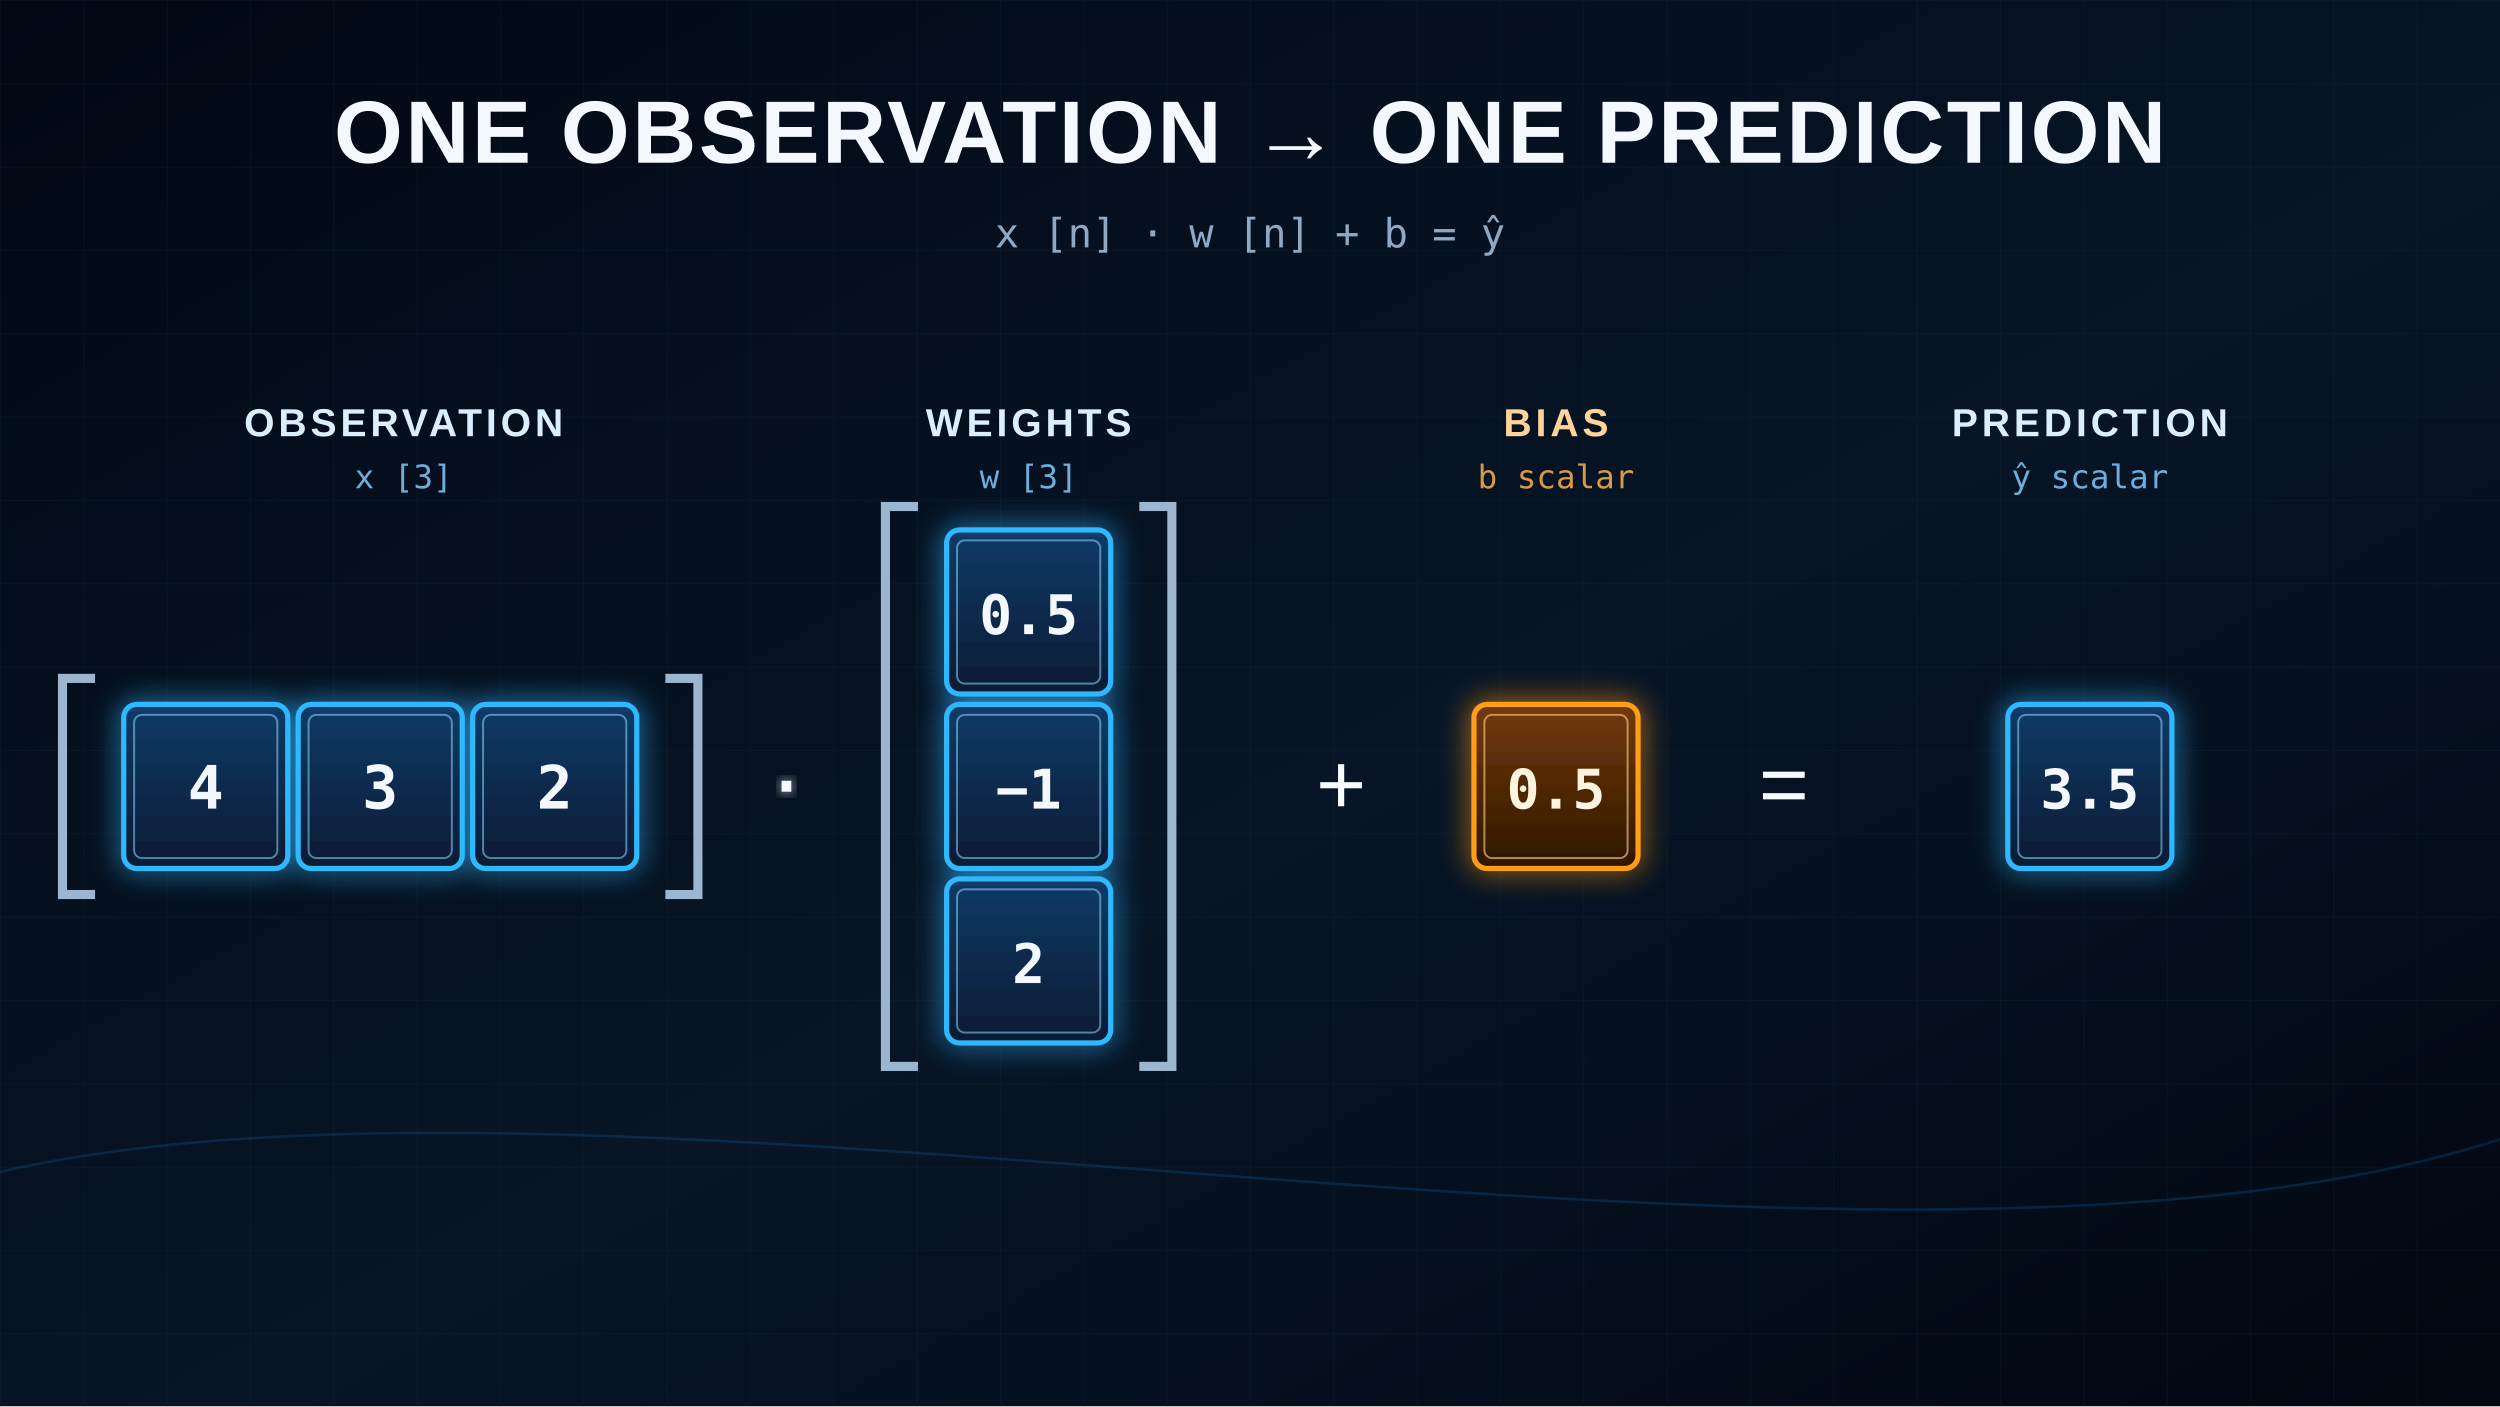
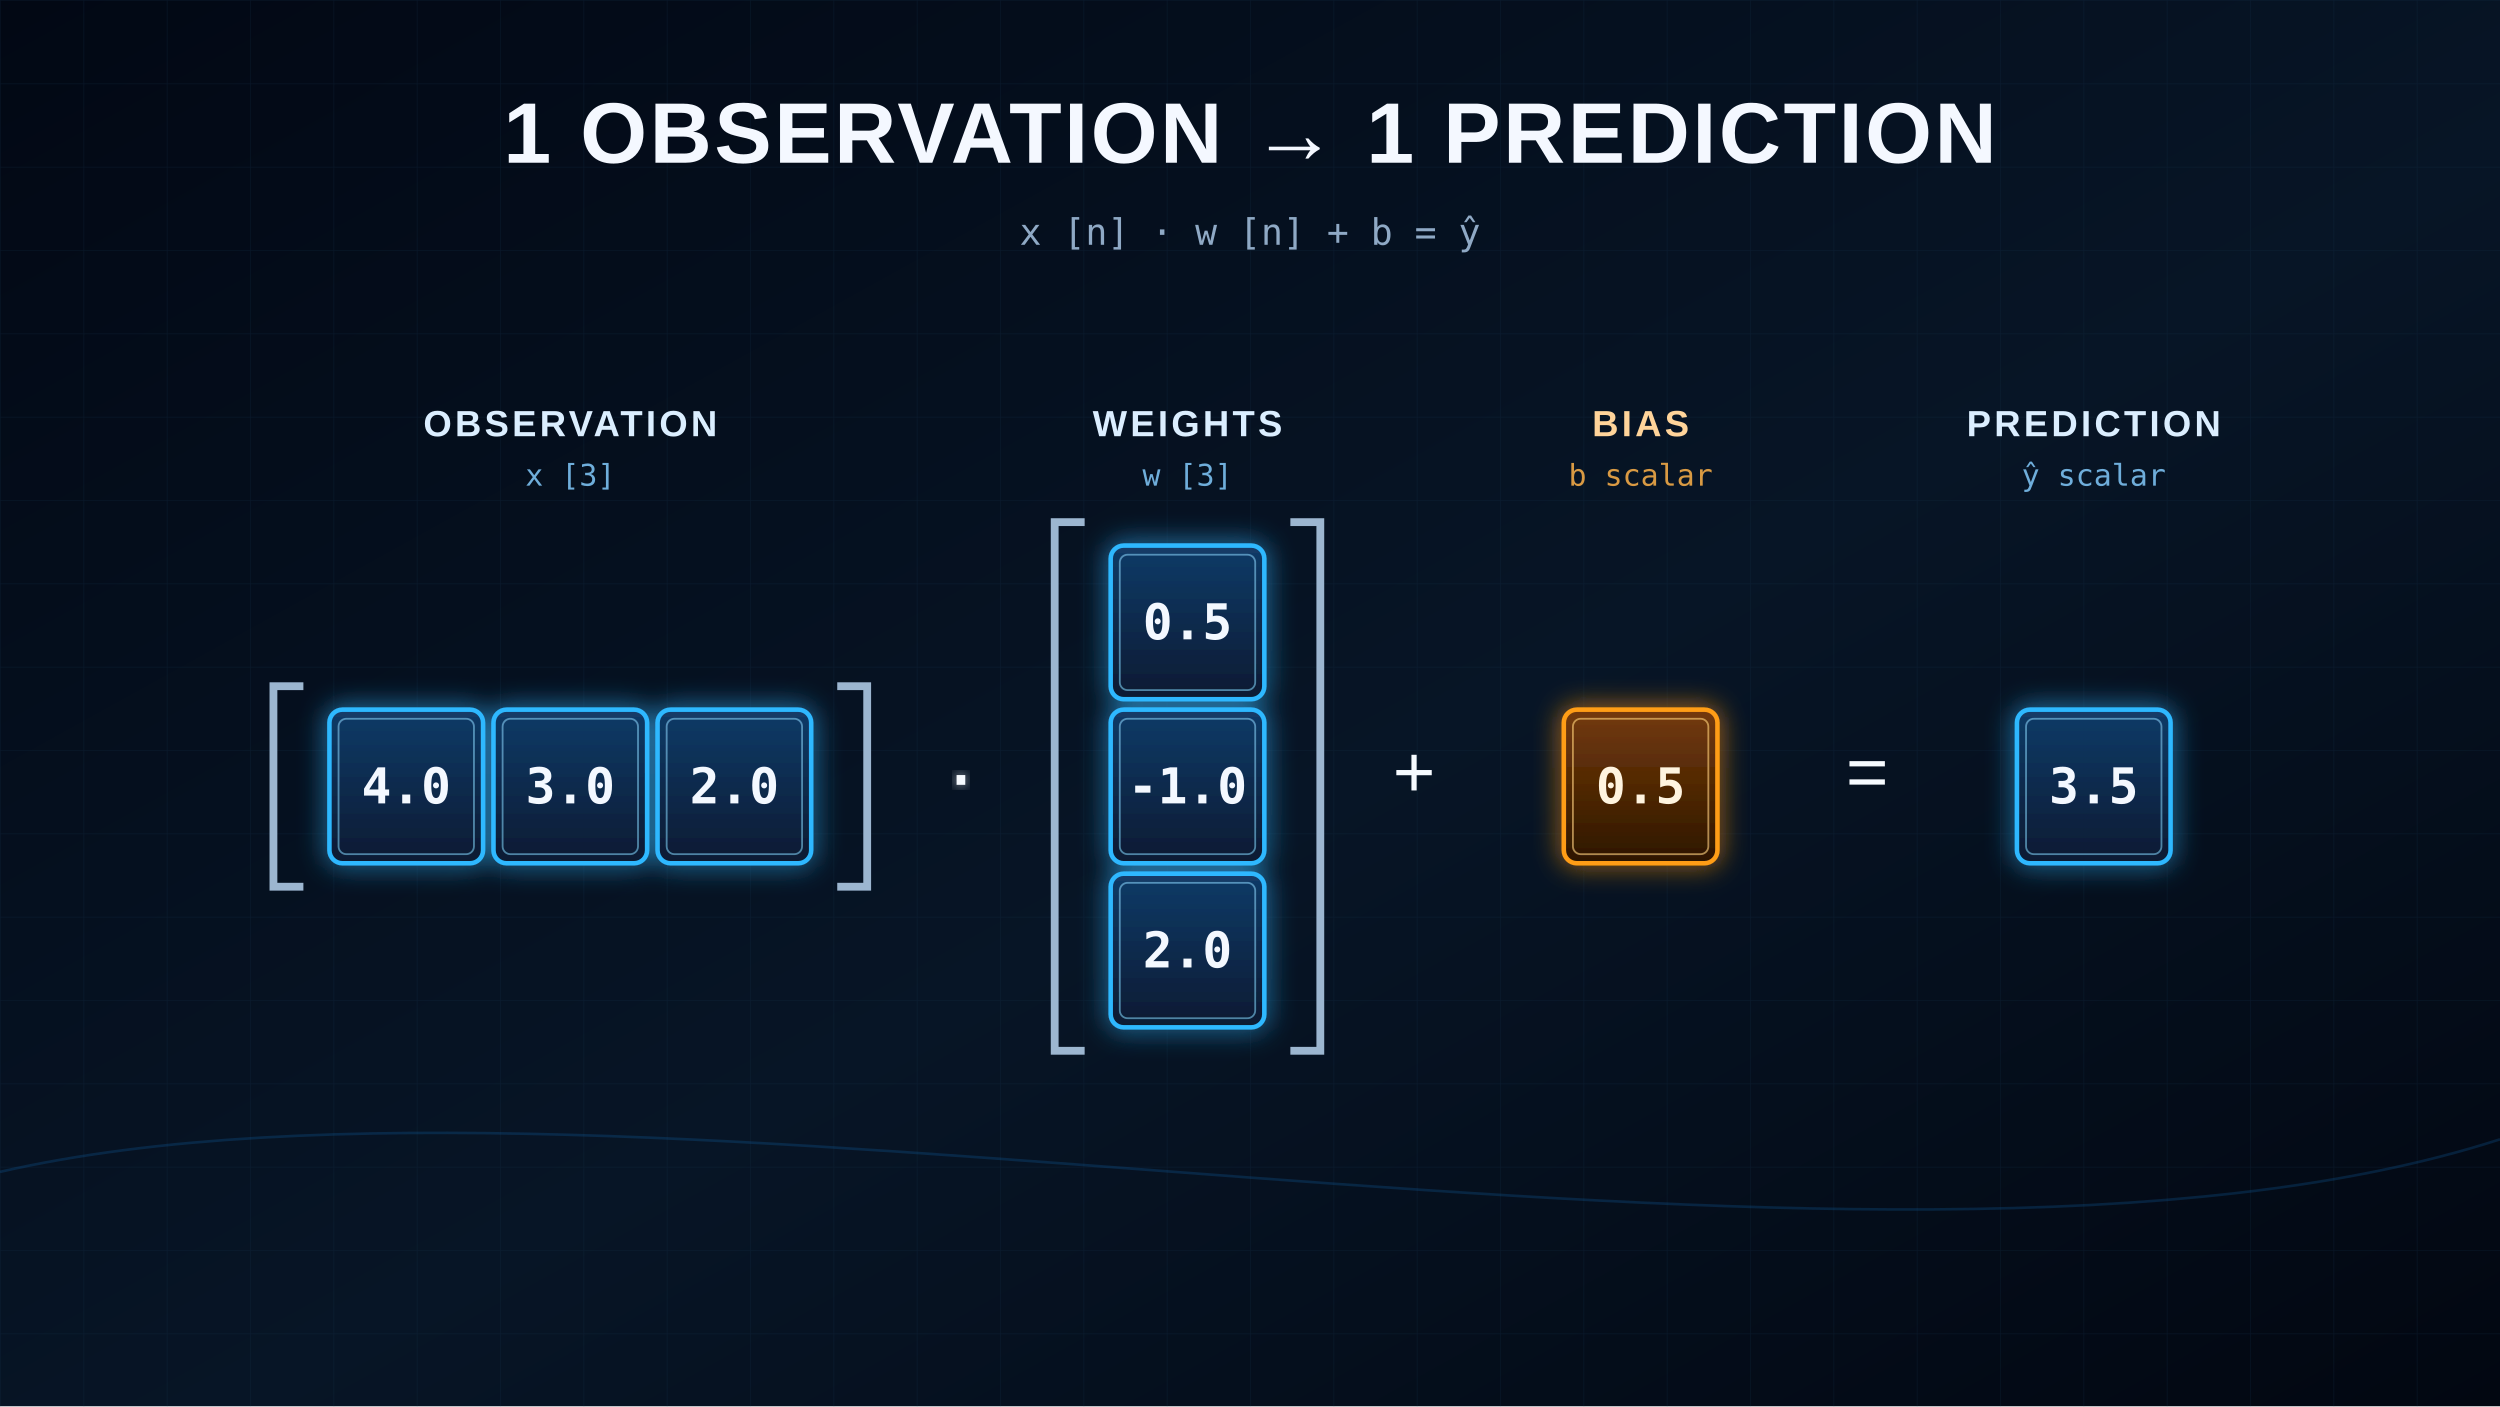
<svg xmlns="http://www.w3.org/2000/svg" width="1920" height="1080" viewBox="0 0 1920 1080">
  <defs>
    <linearGradient id="bg" x1="0" y1="0" x2="1" y2="1">
      <stop offset="0" stop-color="#020814" />
      <stop offset="0.55" stop-color="#071526" />
      <stop offset="1" stop-color="#020711" />
    </linearGradient>
    <linearGradient id="blueCell" x1="0" y1="0" x2="0" y2="1">
      <stop offset="0" stop-color="#123b68" />
      <stop offset="1" stop-color="#071a32" />
    </linearGradient>
    <linearGradient id="orangeCell" x1="0" y1="0" x2="0" y2="1">
      <stop offset="0" stop-color="#743a08" />
      <stop offset="1" stop-color="#2d1604" />
    </linearGradient>
    <pattern id="grid" width="64" height="64" patternUnits="userSpaceOnUse">
      <path d="M64 0H0V64" fill="none" stroke="#16304a" stroke-width="1" opacity="0.32" />
    </pattern>
    <filter id="blueGlow" x="-80%" y="-80%" width="260%" height="260%">
-       <feGaussianBlur stdDeviation="11" result="blur" />
+       <feGaussianBlur stdDeviation="10" result="blur" />
      <feMerge>
        <feMergeNode in="blur" />
        <feMergeNode in="SourceGraphic" />
      </feMerge>
    </filter>
    <filter id="orangeGlow" x="-80%" y="-80%" width="260%" height="260%">
-       <feGaussianBlur stdDeviation="11" result="blur" />
+       <feGaussianBlur stdDeviation="10" result="blur" />
      <feMerge>
        <feMergeNode in="blur" />
        <feMergeNode in="SourceGraphic" />
      </feMerge>
    </filter>
    <filter id="softGlow" x="-50%" y="-50%" width="200%" height="200%">
      <feGaussianBlur stdDeviation="5" result="blur" />
      <feMerge>
        <feMergeNode in="blur" />
        <feMergeNode in="SourceGraphic" />
      </feMerge>
    </filter>
    <g id="blue-cell">
-       <rect width="126" height="126" rx="10" fill="url(#blueCell)" stroke="#2eb8ff" stroke-width="4" />
-       <rect x="8" y="8" width="110" height="110" rx="6" fill="none" stroke="#8ad9ff" stroke-width="1.5" opacity="0.55" />
+       <rect width="118" height="118" rx="10" fill="url(#blueCell)" stroke="#2eb8ff" stroke-width="3.5" />
+       <rect x="7" y="7" width="104" height="104" rx="6" fill="none" stroke="#8ad9ff" stroke-width="1.4" opacity="0.55" />
    </g>
    <g id="orange-cell">
-       <rect width="126" height="126" rx="10" fill="url(#orangeCell)" stroke="#ff9d19" stroke-width="4" />
-       <rect x="8" y="8" width="110" height="110" rx="6" fill="none" stroke="#ffd17d" stroke-width="1.5" opacity="0.62" />
+       <rect width="118" height="118" rx="10" fill="url(#orangeCell)" stroke="#ff9d19" stroke-width="3.5" />
+       <rect x="7" y="7" width="104" height="104" rx="6" fill="none" stroke="#ffd17d" stroke-width="1.4" opacity="0.62" />
    </g>
  </defs>
  <rect width="1920" height="1080" fill="url(#bg)" />
  <rect width="1920" height="1080" fill="url(#grid)" />
  <path d="M0 900 C480 790 1440 1030 1920 875" fill="none" stroke="#1166b0" stroke-width="2" opacity="0.25" />
-   <text x="960" y="125" text-anchor="middle" fill="#f4f8ff" font-family="Helvetica Neue, Arial, sans-serif" font-size="68" font-weight="800" letter-spacing="2">ONE OBSERVATION → ONE PREDICTION</text>
-   <text x="960" y="190" text-anchor="middle" fill="#8fa9c5" font-family="SFMono-Regular, Menlo, monospace" font-size="31">x [n]  ·  w [n]  +  b  =  ŷ</text>
-   <text x="310" y="335" text-anchor="middle" fill="#dbeeff" font-family="Helvetica Neue, Arial, sans-serif" font-size="30" font-weight="700" letter-spacing="3">OBSERVATION</text>
-   <text x="310" y="375" text-anchor="middle" fill="#6faedb" font-family="SFMono-Regular, Menlo, monospace" font-size="25">x  [3]</text>
+   <text x="960" y="125" text-anchor="middle" fill="#f4f8ff" font-family="Helvetica Neue, Arial, sans-serif" font-size="66" font-weight="800" letter-spacing="2">1 OBSERVATION → 1 PREDICTION</text>
+   <text x="960" y="188" text-anchor="middle" fill="#8fa9c5" font-family="SFMono-Regular, Menlo, monospace" font-size="28">x [n]  ·  w [n]  +  b  =  ŷ</text>
+   <text x="438" y="335" text-anchor="middle" fill="#dbeeff" font-family="Helvetica Neue, Arial, sans-serif" font-size="28" font-weight="700" letter-spacing="2.5">OBSERVATION</text>
+   <text x="438" y="373" text-anchor="middle" fill="#6faedb" font-family="SFMono-Regular, Menlo, monospace" font-size="23">x  [3]</text>
  <g filter="url(#blueGlow)">
-     <use href="#blue-cell" x="95" y="541" />
-     <use href="#blue-cell" x="229" y="541" />
-     <use href="#blue-cell" x="363" y="541" />
+     <use href="#blue-cell" x="253" y="545" />
+     <use href="#blue-cell" x="379" y="545" />
+     <use href="#blue-cell" x="505" y="545" />
  </g>
-   <g fill="#f3f8ff" font-family="SFMono-Regular, Menlo, monospace" font-size="46" font-weight="700" text-anchor="middle">
-     <text x="158" y="621">4</text>
-     <text x="292" y="621">3</text>
-     <text x="426" y="621">2</text>
+   <g fill="#f3f8ff" font-family="SFMono-Regular, Menlo, monospace" font-size="38" font-weight="700" text-anchor="middle">
+     <text x="312" y="617">4.0</text>
+     <text x="438" y="617">3.0</text>
+     <text x="564" y="617">2.0</text>
  </g>
-   <path d="M73 521H48V687H73 M511 521H536V687H511" fill="none" stroke="#9cb6d0" stroke-width="7" />
-   <text x="604" y="625" text-anchor="middle" fill="#f6fbff" font-family="Helvetica Neue, Arial, sans-serif" font-size="78" font-weight="500" filter="url(#softGlow)">·</text>
-   <text x="790" y="335" text-anchor="middle" fill="#dbeeff" font-family="Helvetica Neue, Arial, sans-serif" font-size="30" font-weight="700" letter-spacing="3">WEIGHTS</text>
-   <text x="790" y="375" text-anchor="middle" fill="#6faedb" font-family="SFMono-Regular, Menlo, monospace" font-size="25">w  [3]</text>
+   <path d="M233 527H210V681H233 M643 527H666V681H643" fill="none" stroke="#9cb6d0" stroke-width="6" />
+   <text x="738" y="618" text-anchor="middle" fill="#f6fbff" font-family="Helvetica Neue, Arial, sans-serif" font-size="70" font-weight="500" filter="url(#softGlow)">·</text>
+   <text x="912" y="335" text-anchor="middle" fill="#dbeeff" font-family="Helvetica Neue, Arial, sans-serif" font-size="28" font-weight="700" letter-spacing="2.5">WEIGHTS</text>
+   <text x="912" y="373" text-anchor="middle" fill="#6faedb" font-family="SFMono-Regular, Menlo, monospace" font-size="23">w  [3]</text>
  <g filter="url(#blueGlow)">
-     <use href="#blue-cell" x="727" y="407" />
-     <use href="#blue-cell" x="727" y="541" />
-     <use href="#blue-cell" x="727" y="675" />
+     <use href="#blue-cell" x="853" y="419" />
+     <use href="#blue-cell" x="853" y="545" />
+     <use href="#blue-cell" x="853" y="671" />
  </g>
-   <g fill="#f3f8ff" font-family="SFMono-Regular, Menlo, monospace" font-size="42" font-weight="700" text-anchor="middle">
-     <text x="790" y="487">0.5</text>
-     <text x="790" y="621">−1</text>
-     <text x="790" y="755">2</text>
+   <g fill="#f3f8ff" font-family="SFMono-Regular, Menlo, monospace" font-size="38" font-weight="700" text-anchor="middle">
+     <text x="912" y="491">0.5</text>
+     <text x="912" y="617">-1.0</text>
+     <text x="912" y="743">2.0</text>
  </g>
-   <path d="M705 389H680V819H705 M875 389H900V819H875" fill="none" stroke="#9cb6d0" stroke-width="7" />
-   <text x="1030" y="625" text-anchor="middle" fill="#f6fbff" font-family="Helvetica Neue, Arial, sans-serif" font-size="66" font-weight="400">+</text>
-   <text x="1195" y="335" text-anchor="middle" fill="#ffd49a" font-family="Helvetica Neue, Arial, sans-serif" font-size="30" font-weight="700" letter-spacing="3">BIAS</text>
-   <text x="1195" y="375" text-anchor="middle" fill="#d99a43" font-family="SFMono-Regular, Menlo, monospace" font-size="25">b  scalar</text>
+   <path d="M833 401H810V807H833 M991 401H1014V807H991" fill="none" stroke="#9cb6d0" stroke-width="6" />
+   <text x="1086" y="612" text-anchor="middle" fill="#f6fbff" font-family="Helvetica Neue, Arial, sans-serif" font-size="56" font-weight="400">+</text>
+   <text x="1260" y="335" text-anchor="middle" fill="#ffd49a" font-family="Helvetica Neue, Arial, sans-serif" font-size="28" font-weight="700" letter-spacing="2.5">BIAS</text>
+   <text x="1260" y="373" text-anchor="middle" fill="#d99a43" font-family="SFMono-Regular, Menlo, monospace" font-size="23">b  scalar</text>
  <g filter="url(#orangeGlow)">
-     <use href="#orange-cell" x="1132" y="541" />
+     <use href="#orange-cell" x="1201" y="545" />
  </g>
-   <text x="1195" y="621" text-anchor="middle" fill="#fff4df" font-family="SFMono-Regular, Menlo, monospace" font-size="42" font-weight="700">0.5</text>
-   <text x="1370" y="625" text-anchor="middle" fill="#f6fbff" font-family="Helvetica Neue, Arial, sans-serif" font-size="66" font-weight="400">=</text>
-   <text x="1605" y="335" text-anchor="middle" fill="#dbeeff" font-family="Helvetica Neue, Arial, sans-serif" font-size="30" font-weight="700" letter-spacing="3">PREDICTION</text>
-   <text x="1605" y="375" text-anchor="middle" fill="#6faedb" font-family="SFMono-Regular, Menlo, monospace" font-size="25">ŷ  scalar</text>
+   <g fill="#fff4df" font-family="SFMono-Regular, Menlo, monospace" font-size="38" font-weight="700" text-anchor="middle">
+     <text x="1260" y="617">0.5</text>
+   </g>
+   <text x="1434" y="612" text-anchor="middle" fill="#f6fbff" font-family="Helvetica Neue, Arial, sans-serif" font-size="56" font-weight="400">=</text>
+   <text x="1608" y="335" text-anchor="middle" fill="#dbeeff" font-family="Helvetica Neue, Arial, sans-serif" font-size="28" font-weight="700" letter-spacing="2.5">PREDICTION</text>
+   <text x="1608" y="373" text-anchor="middle" fill="#6faedb" font-family="SFMono-Regular, Menlo, monospace" font-size="23">ŷ  scalar</text>
  <g filter="url(#blueGlow)">
-     <use href="#blue-cell" x="1542" y="541" />
+     <use href="#blue-cell" x="1549" y="545" />
  </g>
-   <text x="1605" y="621" text-anchor="middle" fill="#f3f8ff" font-family="SFMono-Regular, Menlo, monospace" font-size="42" font-weight="700">3.5</text>
+   <g fill="#f3f8ff" font-family="SFMono-Regular, Menlo, monospace" font-size="38" font-weight="700" text-anchor="middle">
+     <text x="1608" y="617">3.5</text>
+   </g>
</svg>
